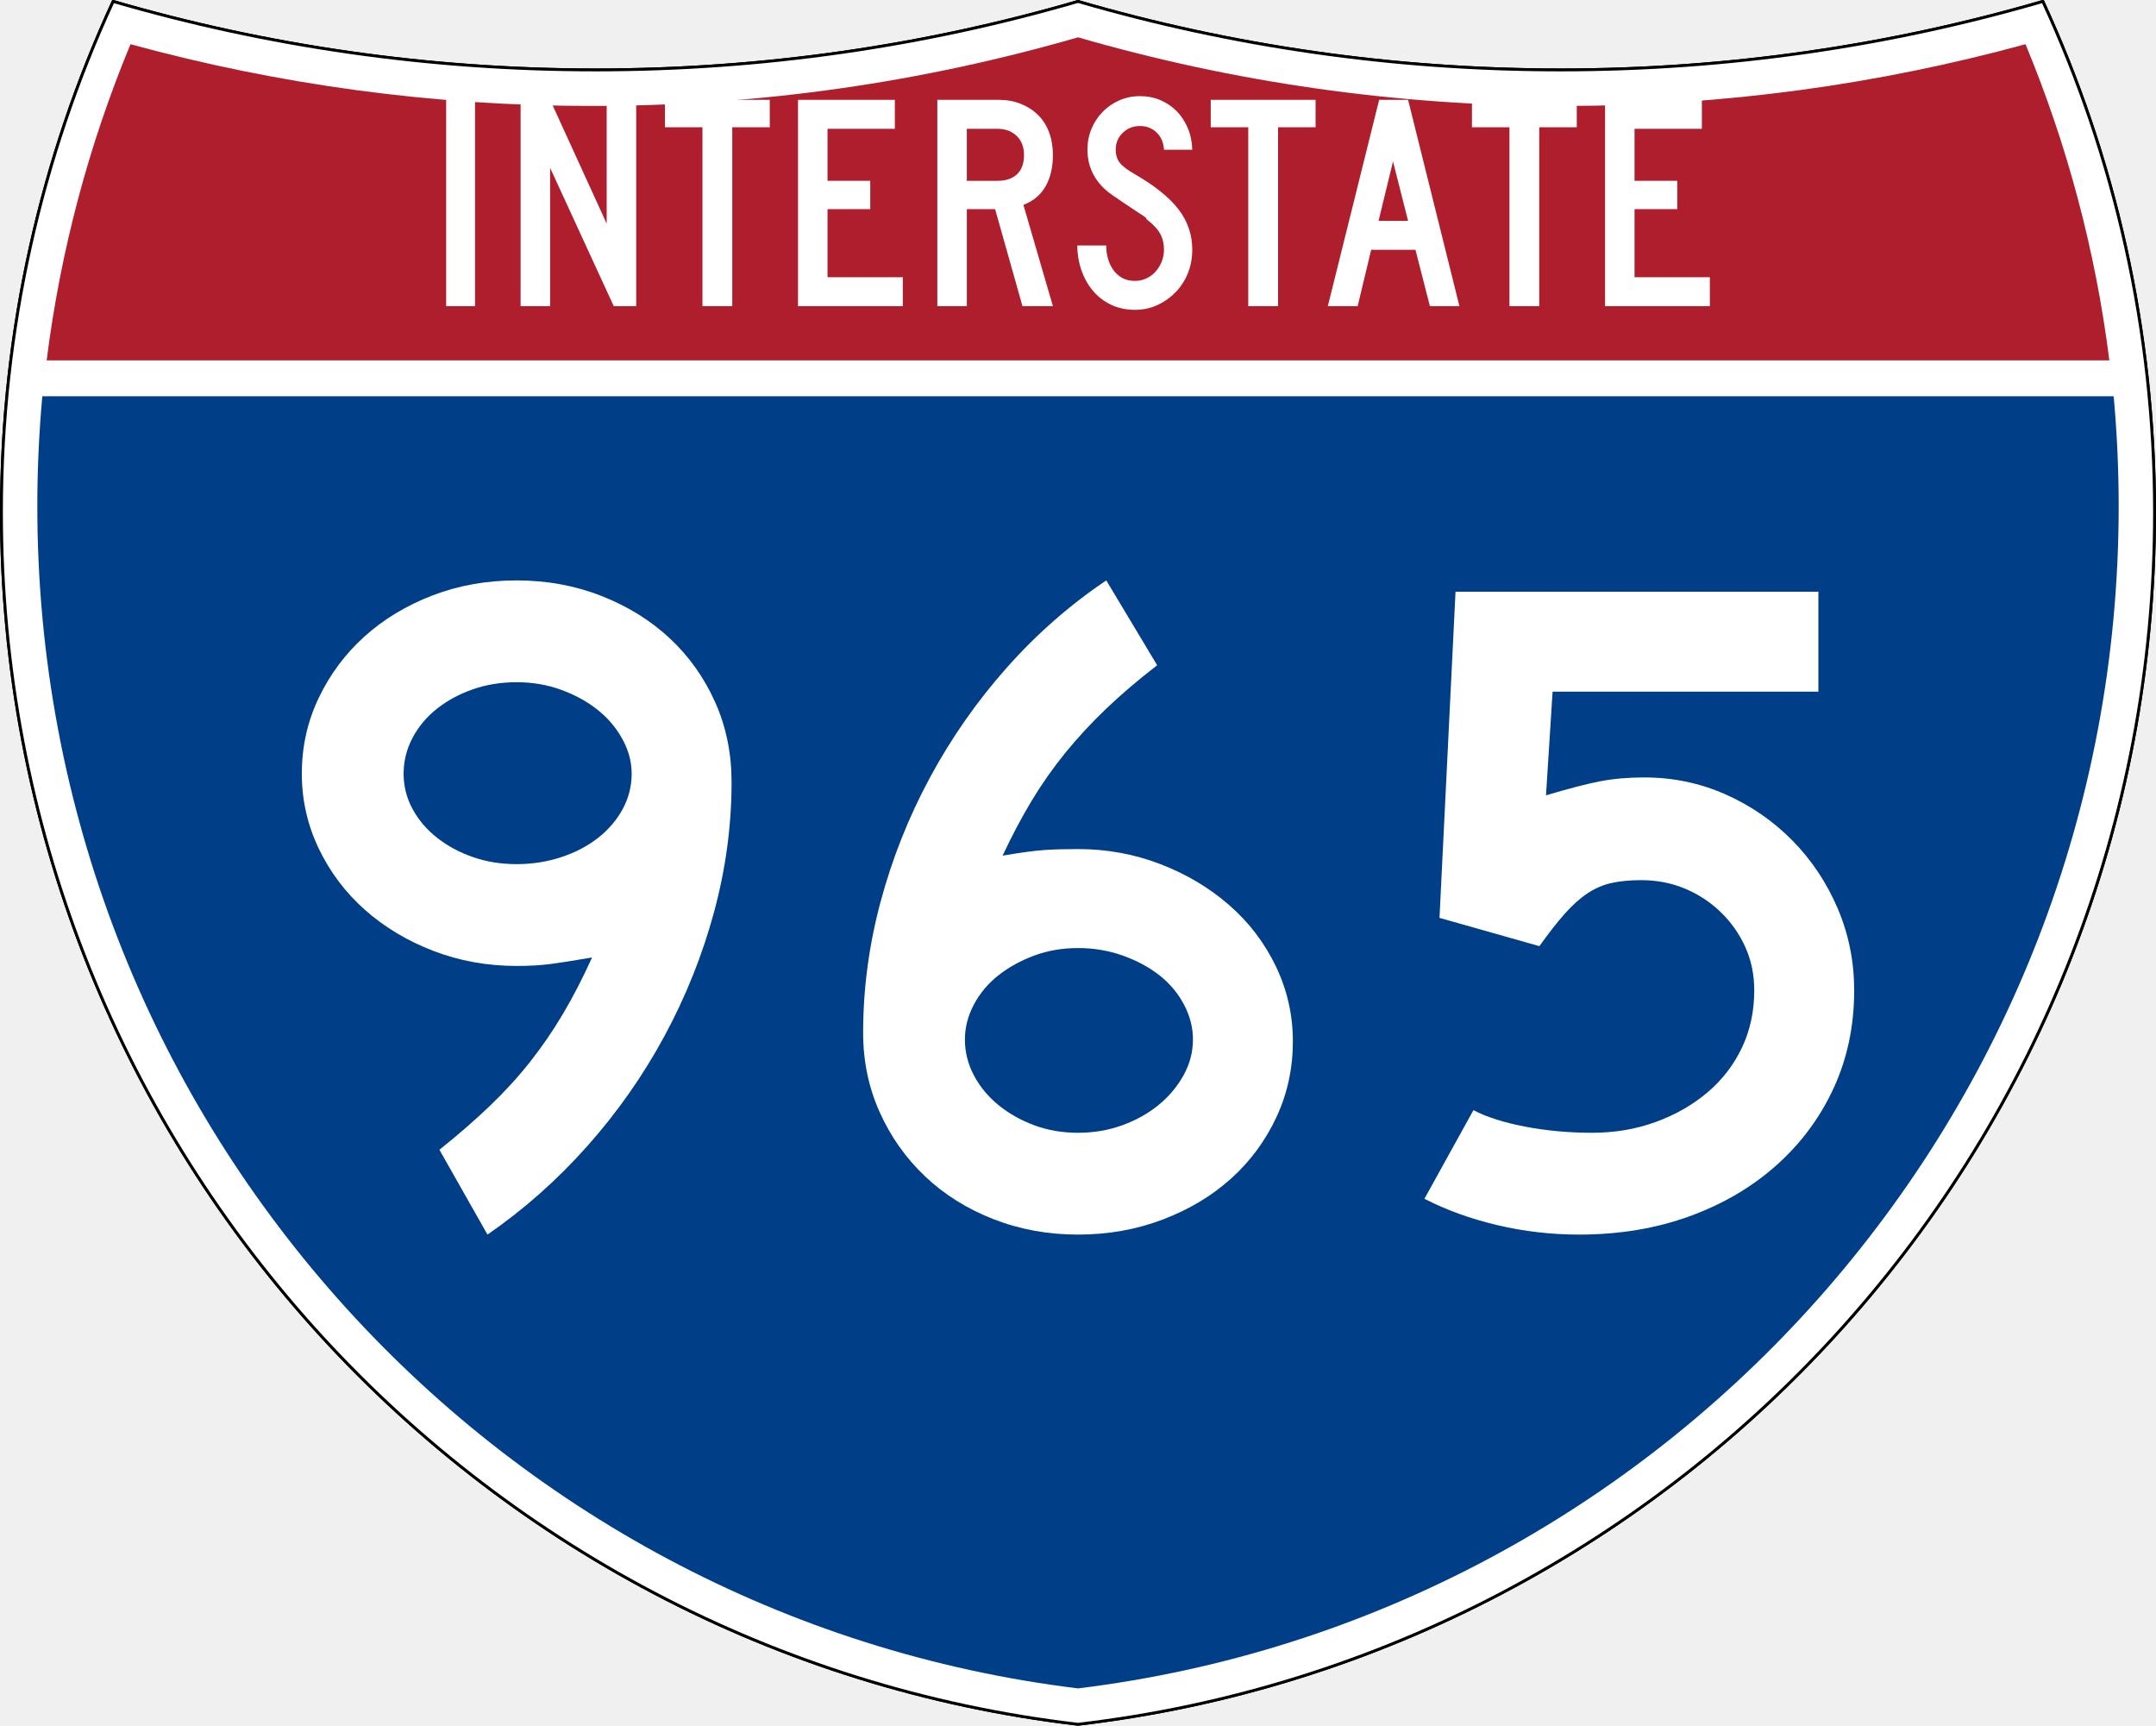
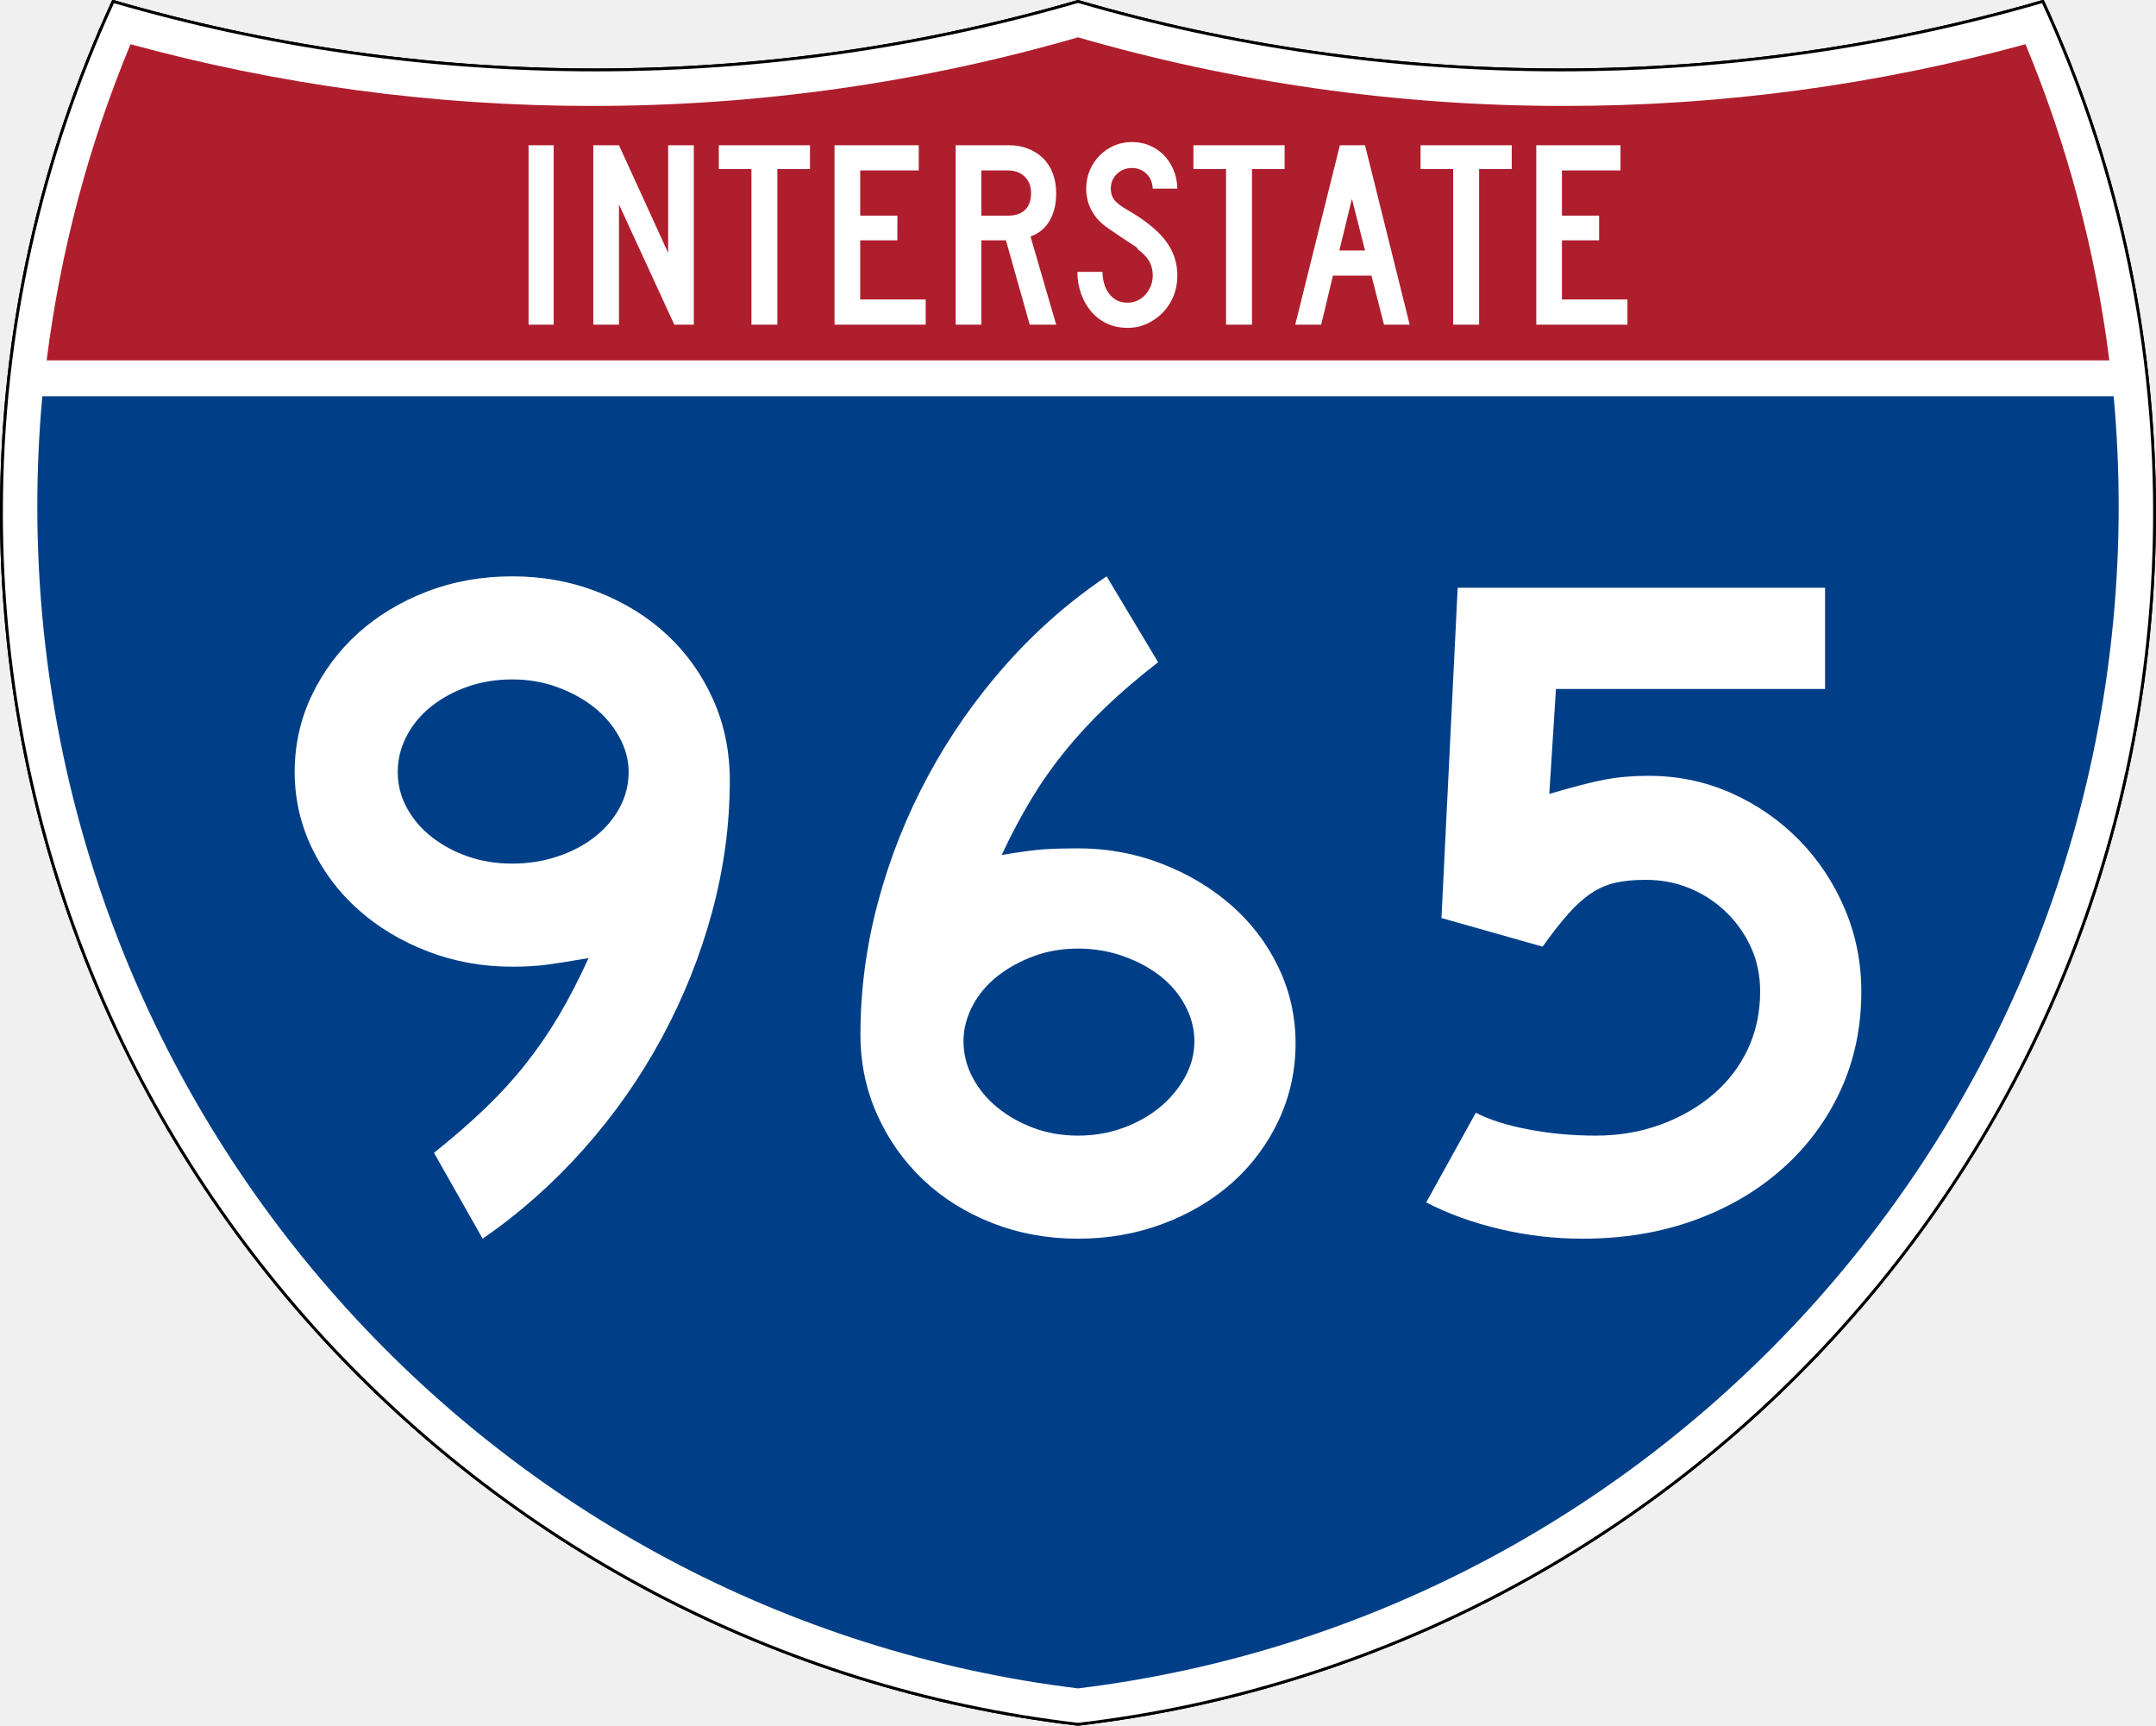
<svg xmlns="http://www.w3.org/2000/svg" width="751" height="601" viewBox="0 0 750 599.999" id="Layer_1" xml:space="preserve">
  <g transform="matrix(0.998668,0,0,0.99867,0.499334,0.398971)" id="g5" style="fill:#ffffff;fill-opacity:1;stroke:#000000;stroke-width:1;stroke-miterlimit:4;stroke-opacity:1;stroke-dasharray:none">
    <path d="M 38.915,0 C 92.236,15.525 148.625,23.85 206.958,23.85 265.291,23.85 321.679,15.525 375,4.883e-4 428.32,15.525 484.709,23.85 543.042,23.85 601.375,23.85 657.764,15.525 711.084,0 736.064,54.121 750,114.388 750,177.909 750,395.718 586.16,575.254 375,599.999 163.839,575.254 0,395.718 0,177.909 0,114.388 13.935,54.121 38.915,0 z" id="path7" style="fill:#ffffff;fill-opacity:1;stroke:#000000;stroke-width:1;stroke-miterlimit:4;stroke-opacity:1;stroke-dasharray:none" />
    <path d="M 38.915,0 C 92.236,15.525 148.625,23.85 206.958,23.85 265.291,23.85 321.679,15.525 375,4.883e-4 428.32,15.525 484.709,23.85 543.042,23.85 601.375,23.85 657.764,15.525 711.084,0 736.064,54.121 750,114.388 750,177.909 750,395.718 586.16,575.254 375,599.999 163.839,575.254 0,395.718 0,177.909 0,114.388 13.935,54.121 38.915,0 z" id="path9" style="fill:#ffffff;fill-opacity:1;stroke:#000000;stroke-width:1;stroke-linecap:round;stroke-linejoin:round;stroke-miterlimit:4;stroke-opacity:1;stroke-dasharray:none" />
  </g>
  <g transform="matrix(1.0056,0,0,1.01014,-2.10137,-3.70189)" id="g11" style="fill:#003f87;fill-opacity:1">
    <path d="m 15,177.909 c 0,-12.782 0.585,-25.427 1.729,-37.91 l 716.542,0 C 734.415,152.482 735,165.127 735,177.909 735,387.423 577.855,560.229 375,584.891 172.145,560.229 15,387.423 15,177.909 z" id="path13" style="fill:#003f87;fill-opacity:1" />
  </g>
  <g transform="matrix(1.00604,0,0,1.02708,-2.2645,-3.1523)" id="g15" style="fill:#af1e2d;fill-opacity:1">
    <path d="m 47.378,17.943 c 50.892,13.635 104.388,20.906 159.582,20.906 58.261,0 114.629,-8.101 168.04,-23.238 53.411,15.137 109.779,23.238 168.04,23.238 55.194,0 108.69,-7.271 159.581,-20.906 14.262,33.625 24.164,69.546 28.996,107.056 l -713.235,0 C 23.215,87.489 33.116,51.567 47.378,17.943 z" id="path17" style="fill:#af1e2d;fill-opacity:1" />
  </g>
-   <path fill="#fff" d="M108.869 112.812V50.416h8.741v62.395h-8.741zm50.701 0-19.25-41.814v41.814h-8.928V50.416h8.928l17.11 37.437V50.416h8.928v62.395h-6.789zm35.847-54.105v54.105h-9.019V58.706h-11.346v-8.29h31.712v8.29h-11.346zm19.889 54.105V50.416h29.294v8.756H224.234v15.736h12.927v8.569H224.234v20.582h22.784v8.753h-31.712zm67.899 0-8.278-29.335h-8.554v29.335h-8.928V50.416h18.6c2.418 0 4.634.404 6.649 1.211 2.015.807 3.751 1.925 5.208 3.354 1.457 1.429 2.573 3.183 3.347 5.262.775 2.079 1.162 4.361 1.162 6.845-0 3.725-.744 6.891-2.232 9.499-1.488 2.608-3.72 4.47-6.696 5.586l8.928 30.639h-9.207zm.465-45.724c-0-2.421-.744-4.346-2.232-5.773-1.488-1.428-3.441-2.141-5.859-2.141h-9.207v15.736h9.207c2.603 0 4.603-.667 5.998-2.002 1.395-1.335 2.093-3.274 2.093-5.819zm50.894 28.681c-0 2.546-.449 4.921-1.348 7.125-.899 2.203-2.138 4.112-3.719 5.727-1.581 1.614-3.41 2.903-5.487 3.865-2.077.962-4.325 1.444-6.743 1.444-2.728 0-5.177-.528-7.346-1.583-2.169-1.055-3.998-2.483-5.486-4.283-1.488-1.8-2.635-3.88-3.441-6.24-.806-2.36-1.209-4.812-1.209-7.356h8.741c-0 1.304.17 2.591.511 3.864.341 1.272.867 2.421 1.581 3.446.713 1.025 1.612 1.848 2.698 2.468 1.085.621 2.402.931 3.952.931 1.179 0 2.311-.248 3.396-.745 1.085-.496 2.015-1.179 2.79-2.049.775-.87 1.394-1.879 1.859-3.027.464-1.148.697-2.344.697-3.587-0-1.8-.372-3.398-1.115-4.794-.744-1.396-2.045-2.809-3.905-4.237-.31-.311-.434-.482-.372-.513.062-.031-.123-.202-.558-.512-.434-.31-1.349-.915-2.744-1.816-1.395-.901-3.674-2.437-6.835-4.608-2.541-1.739-4.447-3.773-5.719-6.102-1.271-2.328-1.907-4.889-1.907-7.682 0-2.236.403-4.331 1.209-6.286.806-1.955 1.937-3.678 3.394-5.168 1.457-1.49 3.146-2.654 5.069-3.493 1.922-.838 3.999-1.258 6.229-1.258 2.233 0 4.294.404 6.185 1.211 1.891.807 3.534 1.925 4.928 3.354 1.394 1.429 2.51 3.136 3.347 5.123.837 1.987 1.287 4.159 1.349 6.518h-8.557c-.123-2.173-.867-3.911-2.231-5.215-1.364-1.303-3.039-1.955-5.023-1.955-2.045 0-3.781.683-5.206 2.049-1.426 1.366-2.138 3.073-2.138 5.121-0 1.552.403 2.855 1.209 3.911.806 1.055 2.356 2.235 4.649 3.538 6.015 3.477 10.401 7.015 13.16 10.616 2.759 3.601 4.138 7.667 4.138 12.199zm25.956-37.062v54.105h-9.019V58.706h-11.346v-8.29H371.867v8.29h-11.346zm45.928 54.105-4.371-17.043h-13.393l-4.09 17.043h-9.022l15.53-62.395h8.744l15.53 62.395h-8.928zM395.289 69.042l-4.371 17.973h8.928l-4.558-17.973zm44.242-10.336v54.105h-9.019V58.706h-11.346v-8.29h31.712v8.29h-11.346zm19.889 54.105V50.416h29.294v8.756h-20.366v15.736h12.927v8.569h-12.927v20.582h22.784v8.753h-31.712z" transform="translate(375.000,70.500) scale(1.15) translate(-300.000,-81.614)" />
-   <g transform="translate(375.000,315.000) scale(0.8801) translate(-375.000,-315.000)">
-     <path fill="#fff" d="M 384.93,266.063 C 384.929,283.198 382.631,300.271 378.035,317.281 C 373.438,334.291 366.919,350.62 358.476,366.266 C 350.034,381.912 339.854,396.438 327.937,409.845 C 316.019,423.251 302.857,434.923 288.45,444.858 L 269.455,411.334 C 276.904,405.377 283.547,399.604 289.382,394.015 C 295.218,388.426 300.494,382.651 305.212,376.69 C 309.93,370.729 314.276,364.398 318.251,357.694 C 322.226,350.991 326.074,343.539 329.795,335.339 C 322.595,336.582 317.071,337.452 313.221,337.948 C 309.371,338.444 304.964,338.693 300,338.693 C 288.329,338.693 277.34,336.707 267.033,332.736 C 256.726,328.765 247.723,323.365 240.023,316.536 C 232.323,309.708 226.239,301.637 221.772,292.323 C 217.304,283.009 215.071,273.137 215.071,262.709 C 215.071,252.031 217.304,242.035 221.772,232.72 C 226.239,223.406 232.261,215.335 239.835,208.506 C 247.41,201.678 256.351,196.277 266.658,192.301 C 276.965,188.327 288.079,186.339 300,186.339 C 311.921,186.339 323.096,188.389 333.524,192.489 C 343.952,196.589 352.953,202.177 360.528,209.251 C 368.103,216.326 374.064,224.706 378.41,234.391 C 382.756,244.077 384.929,254.634 384.93,266.063 L 384.93,266.063 z M 345.437,262.709 C 345.437,257.988 344.196,253.391 341.714,248.92 C 339.232,244.448 335.943,240.598 331.847,237.37 C 327.751,234.141 322.971,231.534 317.507,229.549 C 312.042,227.563 306.207,226.57 300,226.57 C 293.793,226.57 288.02,227.503 282.681,229.367 C 277.342,231.231 272.622,233.778 268.522,237.006 C 264.422,240.235 261.194,244.083 258.837,248.55 C 256.48,253.018 255.301,257.738 255.302,262.709 C 255.301,267.673 256.48,272.328 258.837,276.675 C 261.194,281.021 264.422,284.808 268.522,288.037 C 272.622,291.265 277.342,293.81 282.681,295.67 C 288.02,297.531 293.793,298.461 300,298.461 C 306.207,298.461 312.105,297.531 317.694,295.67 C 323.283,293.81 328.126,291.265 332.222,288.037 C 336.318,284.808 339.545,281.021 341.902,276.675 C 344.259,272.328 345.437,267.673 345.437,262.709 L 345.437,262.709 z " transform="translate(-146.859,0)" />
+   <path fill="#fff" d="M108.869 112.812V50.416h8.741v62.395h-8.741zm50.701 0-19.25-41.814v41.814h-8.928V50.416h8.928l17.11 37.437V50.416h8.928v62.395h-6.789zm35.847-54.105v54.105h-9.019V58.706h-11.346v-8.29h31.712v8.29h-11.346zm19.889 54.105V50.416h29.294v8.756H224.234v15.736h12.927v8.569H224.234v20.582h22.784v8.753h-31.712zm67.899 0-8.278-29.335h-8.554v29.335h-8.928V50.416h18.6c2.418 0 4.634.404 6.649 1.211 2.015.807 3.751 1.925 5.208 3.354 1.457 1.429 2.573 3.183 3.347 5.262.775 2.079 1.162 4.361 1.162 6.845-0 3.725-.744 6.891-2.232 9.499-1.488 2.608-3.72 4.47-6.696 5.586l8.928 30.639h-9.207zm.465-45.724c-0-2.421-.744-4.346-2.232-5.773-1.488-1.428-3.441-2.141-5.859-2.141h-9.207v15.736h9.207c2.603 0 4.603-.667 5.998-2.002 1.395-1.335 2.093-3.274 2.093-5.819zm50.894 28.681c-0 2.546-.449 4.921-1.348 7.125-.899 2.203-2.138 4.112-3.719 5.727-1.581 1.614-3.41 2.903-5.487 3.865-2.077.962-4.325 1.444-6.743 1.444-2.728 0-5.177-.528-7.346-1.583-2.169-1.055-3.998-2.483-5.486-4.283-1.488-1.8-2.635-3.88-3.441-6.24-.806-2.36-1.209-4.812-1.209-7.356h8.741c-0 1.304.17 2.591.511 3.864.341 1.272.867 2.421 1.581 3.446.713 1.025 1.612 1.848 2.698 2.468 1.085.621 2.402.931 3.952.931 1.179 0 2.311-.248 3.396-.745 1.085-.496 2.015-1.179 2.79-2.049.775-.87 1.394-1.879 1.859-3.027.464-1.148.697-2.344.697-3.587-0-1.8-.372-3.398-1.115-4.794-.744-1.396-2.045-2.809-3.905-4.237-.31-.311-.434-.482-.372-.513.062-.031-.123-.202-.558-.512-.434-.31-1.349-.915-2.744-1.816-1.395-.901-3.674-2.437-6.835-4.608-2.541-1.739-4.447-3.773-5.719-6.102-1.271-2.328-1.907-4.889-1.907-7.682 0-2.236.403-4.331 1.209-6.286.806-1.955 1.937-3.678 3.394-5.168 1.457-1.49 3.146-2.654 5.069-3.493 1.922-.838 3.999-1.258 6.229-1.258 2.233 0 4.294.404 6.185 1.211 1.891.807 3.534 1.925 4.928 3.354 1.394 1.429 2.51 3.136 3.347 5.123.837 1.987 1.287 4.159 1.349 6.518h-8.557c-.123-2.173-.867-3.911-2.231-5.215-1.364-1.303-3.039-1.955-5.023-1.955-2.045 0-3.781.683-5.206 2.049-1.426 1.366-2.138 3.073-2.138 5.121-0 1.552.403 2.855 1.209 3.911.806 1.055 2.356 2.235 4.649 3.538 6.015 3.477 10.401 7.015 13.16 10.616 2.759 3.601 4.138 7.667 4.138 12.199zm25.956-37.062v54.105h-9.019V58.706h-11.346v-8.29H371.867v8.29h-11.346zm45.928 54.105-4.371-17.043h-13.393l-4.09 17.043h-9.022l15.53-62.395h8.744l15.53 62.395h-8.928zM395.289 69.042l-4.371 17.973h8.928l-4.558-17.973zm44.242-10.336v54.105h-9.019V58.706h-11.346v-8.29h31.712v8.29h-11.346zm19.889 54.105V50.416h29.294v8.756h-20.366v15.736h12.927v8.569h-12.927v20.582h22.784v8.753h-31.712z" transform="translate(75.000,0)" />
+   <g transform="translate(375.000,315.000) scale(0.8911) translate(-375.000,-315.000)">
+     <path fill="#fff" d="M 384.93,266.063 C 384.929,283.198 382.631,300.271 378.035,317.281 C 373.438,334.291 366.919,350.62 358.476,366.266 C 350.034,381.912 339.854,396.438 327.937,409.845 C 316.019,423.251 302.857,434.923 288.45,444.858 L 269.455,411.334 C 276.904,405.377 283.547,399.604 289.382,394.015 C 295.218,388.426 300.494,382.651 305.212,376.69 C 309.93,370.729 314.276,364.398 318.251,357.694 C 322.226,350.991 326.074,343.539 329.795,335.339 C 322.595,336.582 317.071,337.452 313.221,337.948 C 309.371,338.444 304.964,338.693 300,338.693 C 288.329,338.693 277.34,336.707 267.033,332.736 C 256.726,328.765 247.723,323.365 240.023,316.536 C 232.323,309.708 226.239,301.637 221.772,292.323 C 217.304,283.009 215.071,273.137 215.071,262.709 C 215.071,252.031 217.304,242.035 221.772,232.72 C 226.239,223.406 232.261,215.335 239.835,208.506 C 247.41,201.678 256.351,196.277 266.658,192.301 C 276.965,188.327 288.079,186.339 300,186.339 C 311.921,186.339 323.096,188.389 333.524,192.489 C 343.952,196.589 352.953,202.177 360.528,209.251 C 368.103,216.326 374.064,224.706 378.41,234.391 C 382.756,244.077 384.929,254.634 384.93,266.063 L 384.93,266.063 z M 345.437,262.709 C 345.437,257.988 344.196,253.391 341.714,248.92 C 339.232,244.448 335.943,240.598 331.847,237.37 C 327.751,234.141 322.971,231.534 317.507,229.549 C 312.042,227.563 306.207,226.57 300,226.57 C 293.793,226.57 288.02,227.503 282.681,229.367 C 277.342,231.231 272.622,233.778 268.522,237.006 C 264.422,240.235 261.194,244.083 258.837,248.55 C 256.48,253.018 255.301,257.738 255.302,262.709 C 255.301,267.673 256.48,272.328 258.837,276.675 C 261.194,281.021 264.422,284.808 268.522,288.037 C 272.622,291.265 277.342,293.81 282.681,295.67 C 288.02,297.531 293.793,298.461 300,298.461 C 306.207,298.461 312.105,297.531 317.694,295.67 C 323.283,293.81 328.126,291.265 332.222,288.037 C 336.318,284.808 339.545,281.021 341.902,276.675 C 344.259,272.328 345.437,267.673 345.437,262.709 L 345.437,262.709 z " transform="translate(-145.859,0)" />
    <path fill="#fff" d="M 384.93,368.499 C 384.929,379.178 382.756,389.172 378.41,398.482 C 374.064,407.793 368.103,415.864 360.528,422.696 C 352.953,429.528 343.952,434.93 333.524,438.901 C 323.096,442.873 311.921,444.858 300,444.858 C 288.079,444.858 276.902,442.81 266.47,438.714 C 256.038,434.618 247.037,428.968 239.466,421.764 C 231.895,414.561 225.936,406.116 221.59,396.431 C 217.244,386.745 215.071,376.317 215.071,365.146 C 215.071,347.761 217.367,330.5 221.959,313.365 C 226.552,296.229 233.07,279.839 241.512,264.192 C 249.955,248.547 260.074,234.081 271.87,220.795 C 283.666,207.51 296.768,196.025 311.175,186.339 L 331.284,219.863 C 323.584,225.828 316.817,231.603 310.981,237.188 C 305.146,242.774 299.807,248.547 294.964,254.507 C 290.121,260.468 285.714,266.739 281.743,273.321 C 277.772,279.903 273.922,287.165 270.193,295.108 C 277.401,293.873 282.927,293.13 286.773,292.88 C 290.62,292.63 295.028,292.505 300,292.504 C 311.421,292.505 322.285,294.492 332.592,298.467 C 342.898,302.442 351.962,307.844 359.784,314.672 C 367.605,321.501 373.751,329.572 378.222,338.886 C 382.694,348.2 384.929,358.071 384.93,368.499 L 384.93,368.499 z M 345.437,367.749 C 345.437,363.035 344.259,358.443 341.902,353.971 C 339.545,349.5 336.318,345.65 332.222,342.421 C 328.126,339.193 323.283,336.586 317.694,334.6 C 312.105,332.615 306.207,331.622 300,331.622 C 293.793,331.622 288.02,332.615 282.681,334.6 C 277.342,336.586 272.622,339.193 268.522,342.421 C 264.422,345.65 261.194,349.5 258.837,353.971 C 256.48,358.443 255.301,363.035 255.302,367.749 C 255.301,372.721 256.48,377.44 258.837,381.908 C 261.194,386.376 264.422,390.286 268.522,393.64 C 272.622,396.993 277.342,399.663 282.681,401.648 C 288.02,403.634 293.793,404.627 300,404.627 C 306.207,404.627 312.042,403.634 317.507,401.648 C 322.971,399.663 327.751,396.993 331.847,393.64 C 335.943,390.286 339.232,386.376 341.714,381.908 C 344.196,377.44 345.437,372.721 345.437,367.749 L 345.437,367.749 z " transform="translate(75.000,0)" />
-     <path fill="#fff" d="M384.931 348.377c-0 13.907-2.67 26.698-8.009 38.372-5.339 11.675-12.852 21.857-22.537 30.546-9.686 8.689-21.171 15.455-34.456 20.297-13.285 4.843-27.874 7.264-43.767 7.264-10.928 0-21.669-1.241-32.222-3.723-10.553-2.482-20.176-5.959-28.869-10.43l19.371-35.013c5.214 2.728 12.042 4.9 20.485 6.514 8.443 1.614 17.256 2.421 26.442 2.421 8.943 0 17.325-1.427 25.146-4.28 7.821-2.853 14.651-6.764 20.491-11.732 5.839-4.968 10.371-10.866 13.596-17.694 3.225-6.828 4.837-14.342 4.837-22.543-0-6.207-1.179-11.917-3.535-17.131-2.357-5.214-5.584-9.809-9.68-13.784-4.096-3.975-8.814-7.08-14.153-9.316-5.339-2.236-11.116-3.353-17.33-3.354-4.464 0-8.373.373-11.726 1.12-3.354.747-6.521 2.113-9.504 4.098-2.982 1.986-5.963 4.655-8.941 8.009-2.978 3.354-6.332 7.637-10.061 12.851l-39.481-11.175 6.332-128.89h143.418v39.492H265.727l-2.603 40.97c9.185-2.728 16.385-4.589 21.599-5.582 5.214-.993 10.928-1.489 17.143-1.489 11.421 0 22.16 2.234 32.217 6.701 10.057 4.468 18.872 10.552 26.448 18.251 7.575 7.7 13.535 16.641 17.882 26.823 4.346 10.182 6.519 20.983 6.52 32.404z" transform="translate(296.858,0)" />
+     <path fill="#fff" d="M384.931 348.377c-0 13.907-2.67 26.698-8.009 38.372-5.339 11.675-12.852 21.857-22.537 30.546-9.686 8.689-21.171 15.455-34.456 20.297-13.285 4.843-27.874 7.264-43.767 7.264-10.928 0-21.669-1.241-32.222-3.723-10.553-2.482-20.176-5.959-28.869-10.43l19.371-35.013c5.214 2.728 12.042 4.9 20.485 6.514 8.443 1.614 17.256 2.421 26.442 2.421 8.943 0 17.325-1.427 25.146-4.28 7.821-2.853 14.651-6.764 20.491-11.732 5.839-4.968 10.371-10.866 13.596-17.694 3.225-6.828 4.837-14.342 4.837-22.543-0-6.207-1.179-11.917-3.535-17.131-2.357-5.214-5.584-9.809-9.68-13.784-4.096-3.975-8.814-7.08-14.153-9.316-5.339-2.236-11.116-3.353-17.33-3.354-4.464 0-8.373.373-11.726 1.12-3.354.747-6.521 2.113-9.504 4.098-2.982 1.986-5.963 4.655-8.941 8.009-2.978 3.354-6.332 7.637-10.061 12.851l-39.481-11.175 6.332-128.89h143.418v39.492H265.727l-2.603 40.97c9.185-2.728 16.385-4.589 21.599-5.582 5.214-.993 10.928-1.489 17.143-1.489 11.421 0 22.16 2.234 32.217 6.701 10.057 4.468 18.872 10.552 26.448 18.251 7.575 7.7 13.535 16.641 17.882 26.823 4.346 10.182 6.519 20.983 6.52 32.404z" transform="translate(295.858,0)" />
  </g>
</svg>
